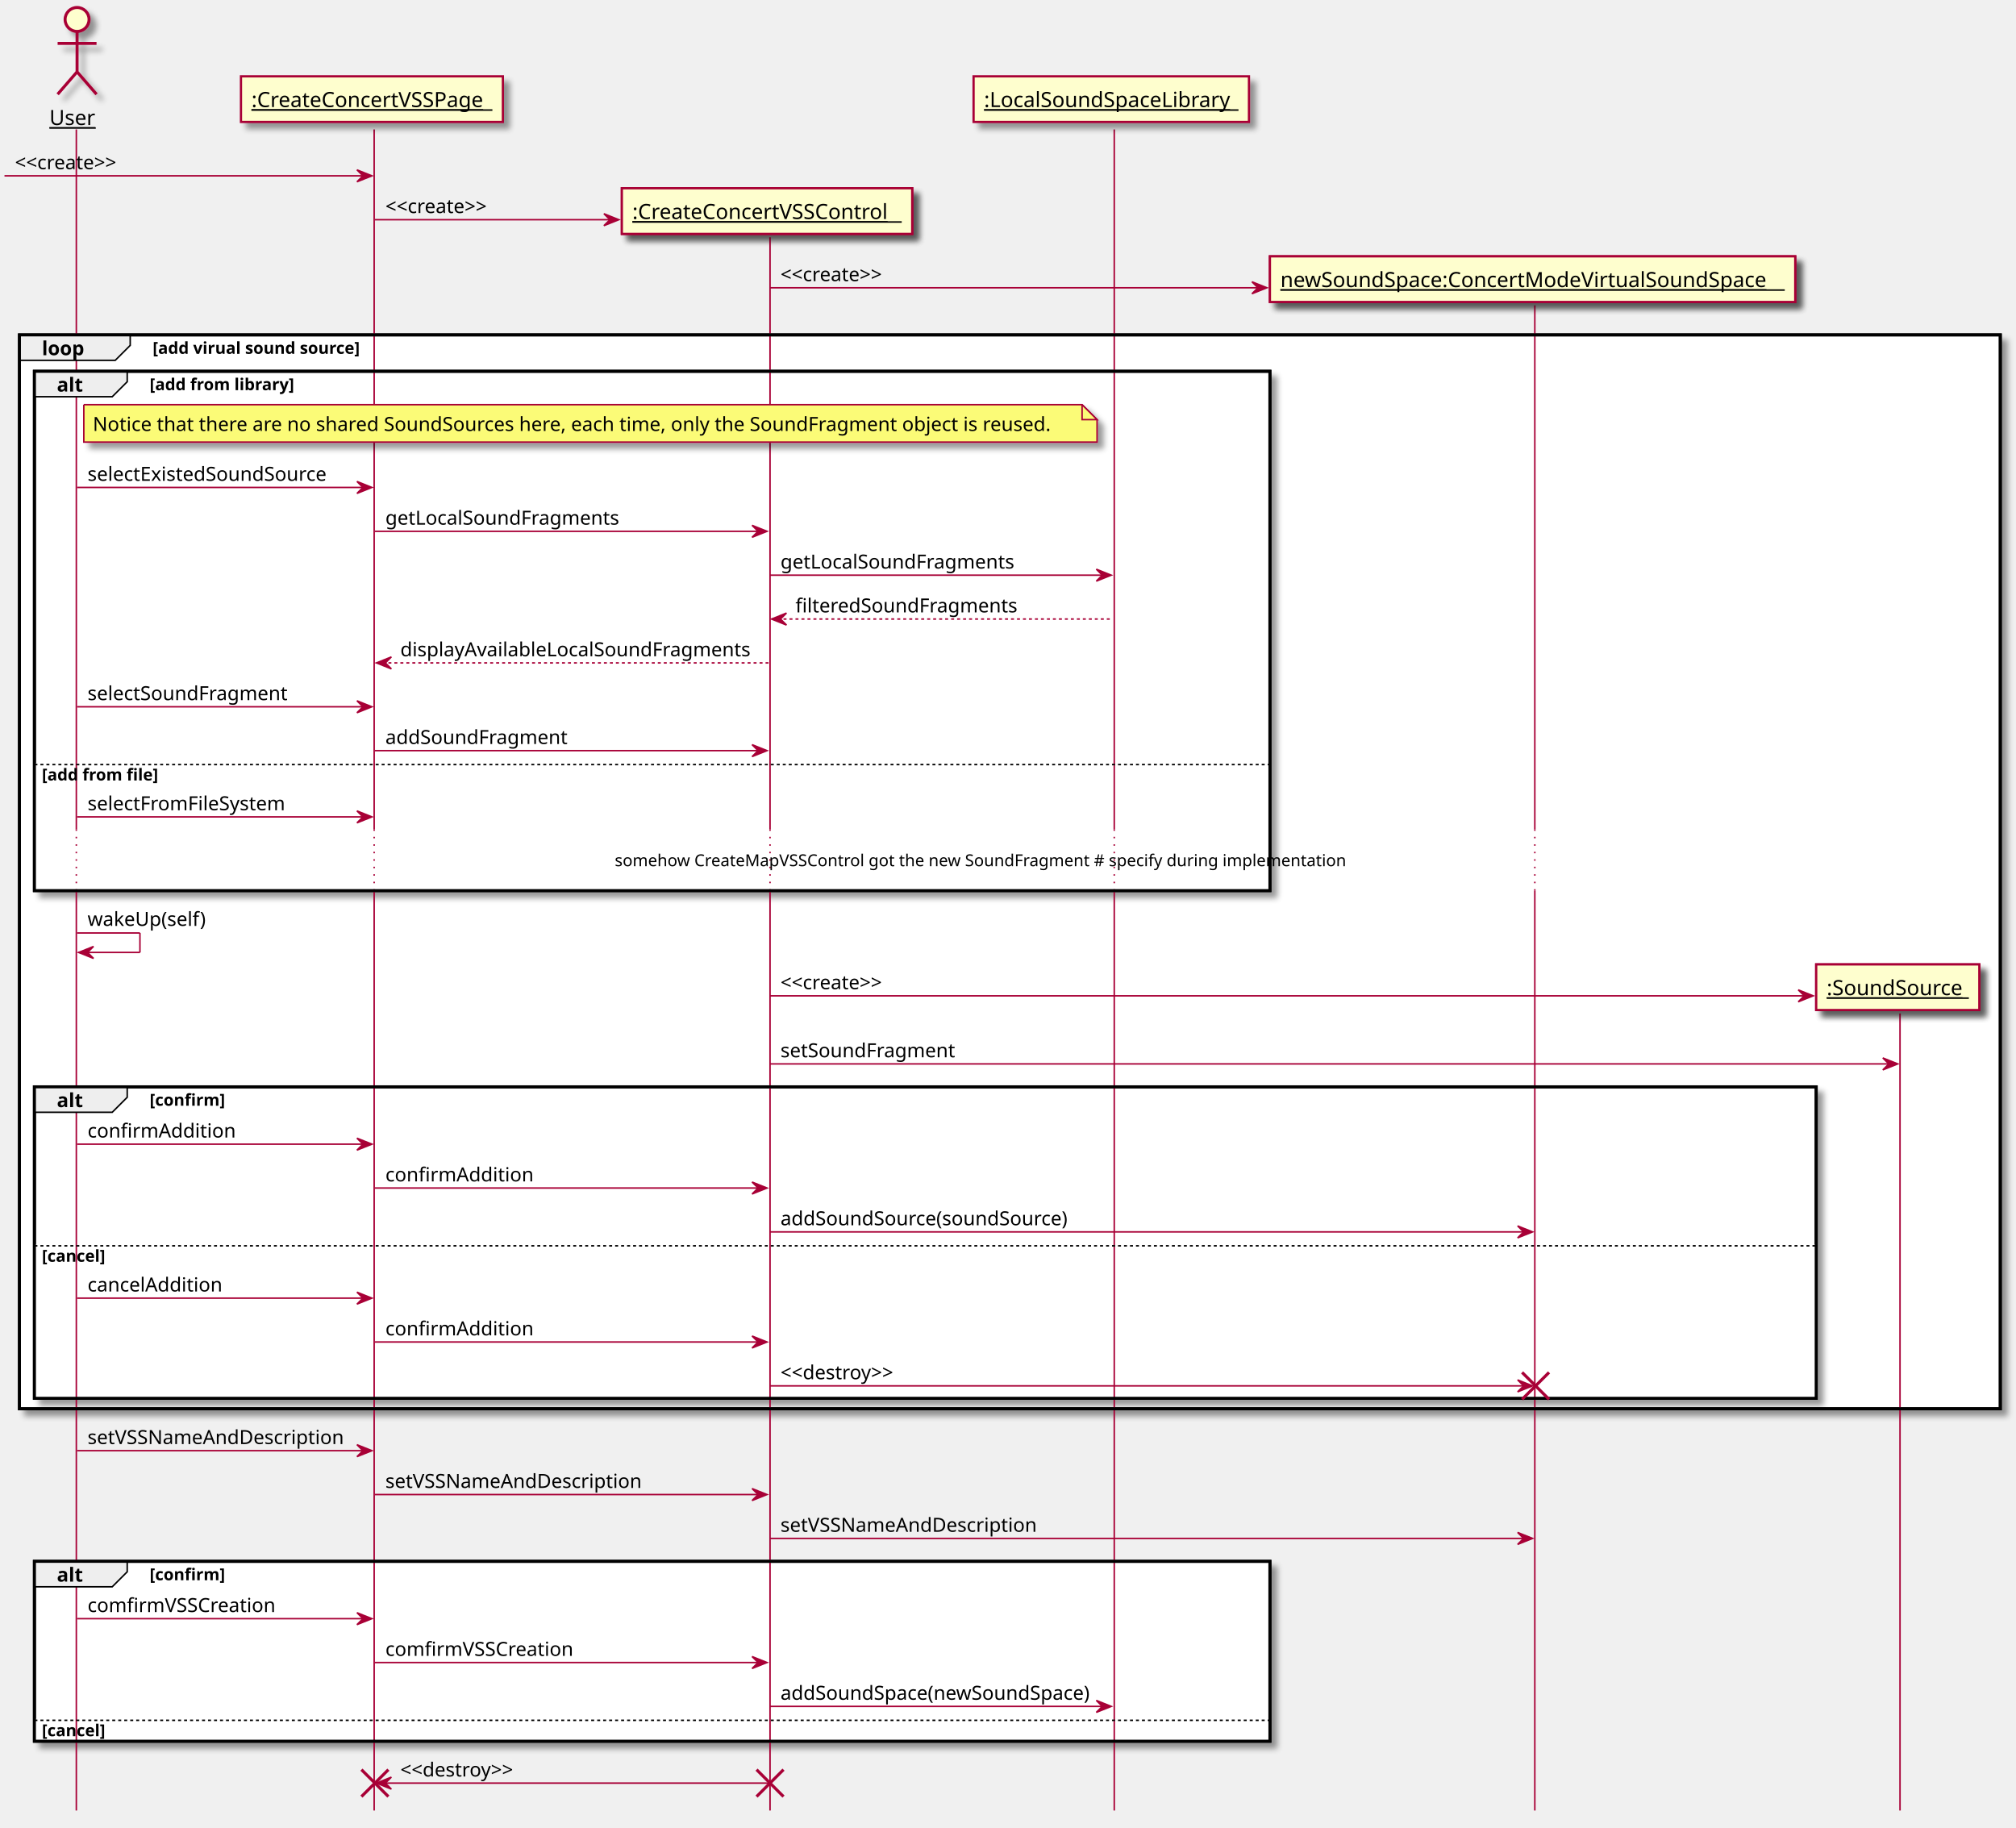
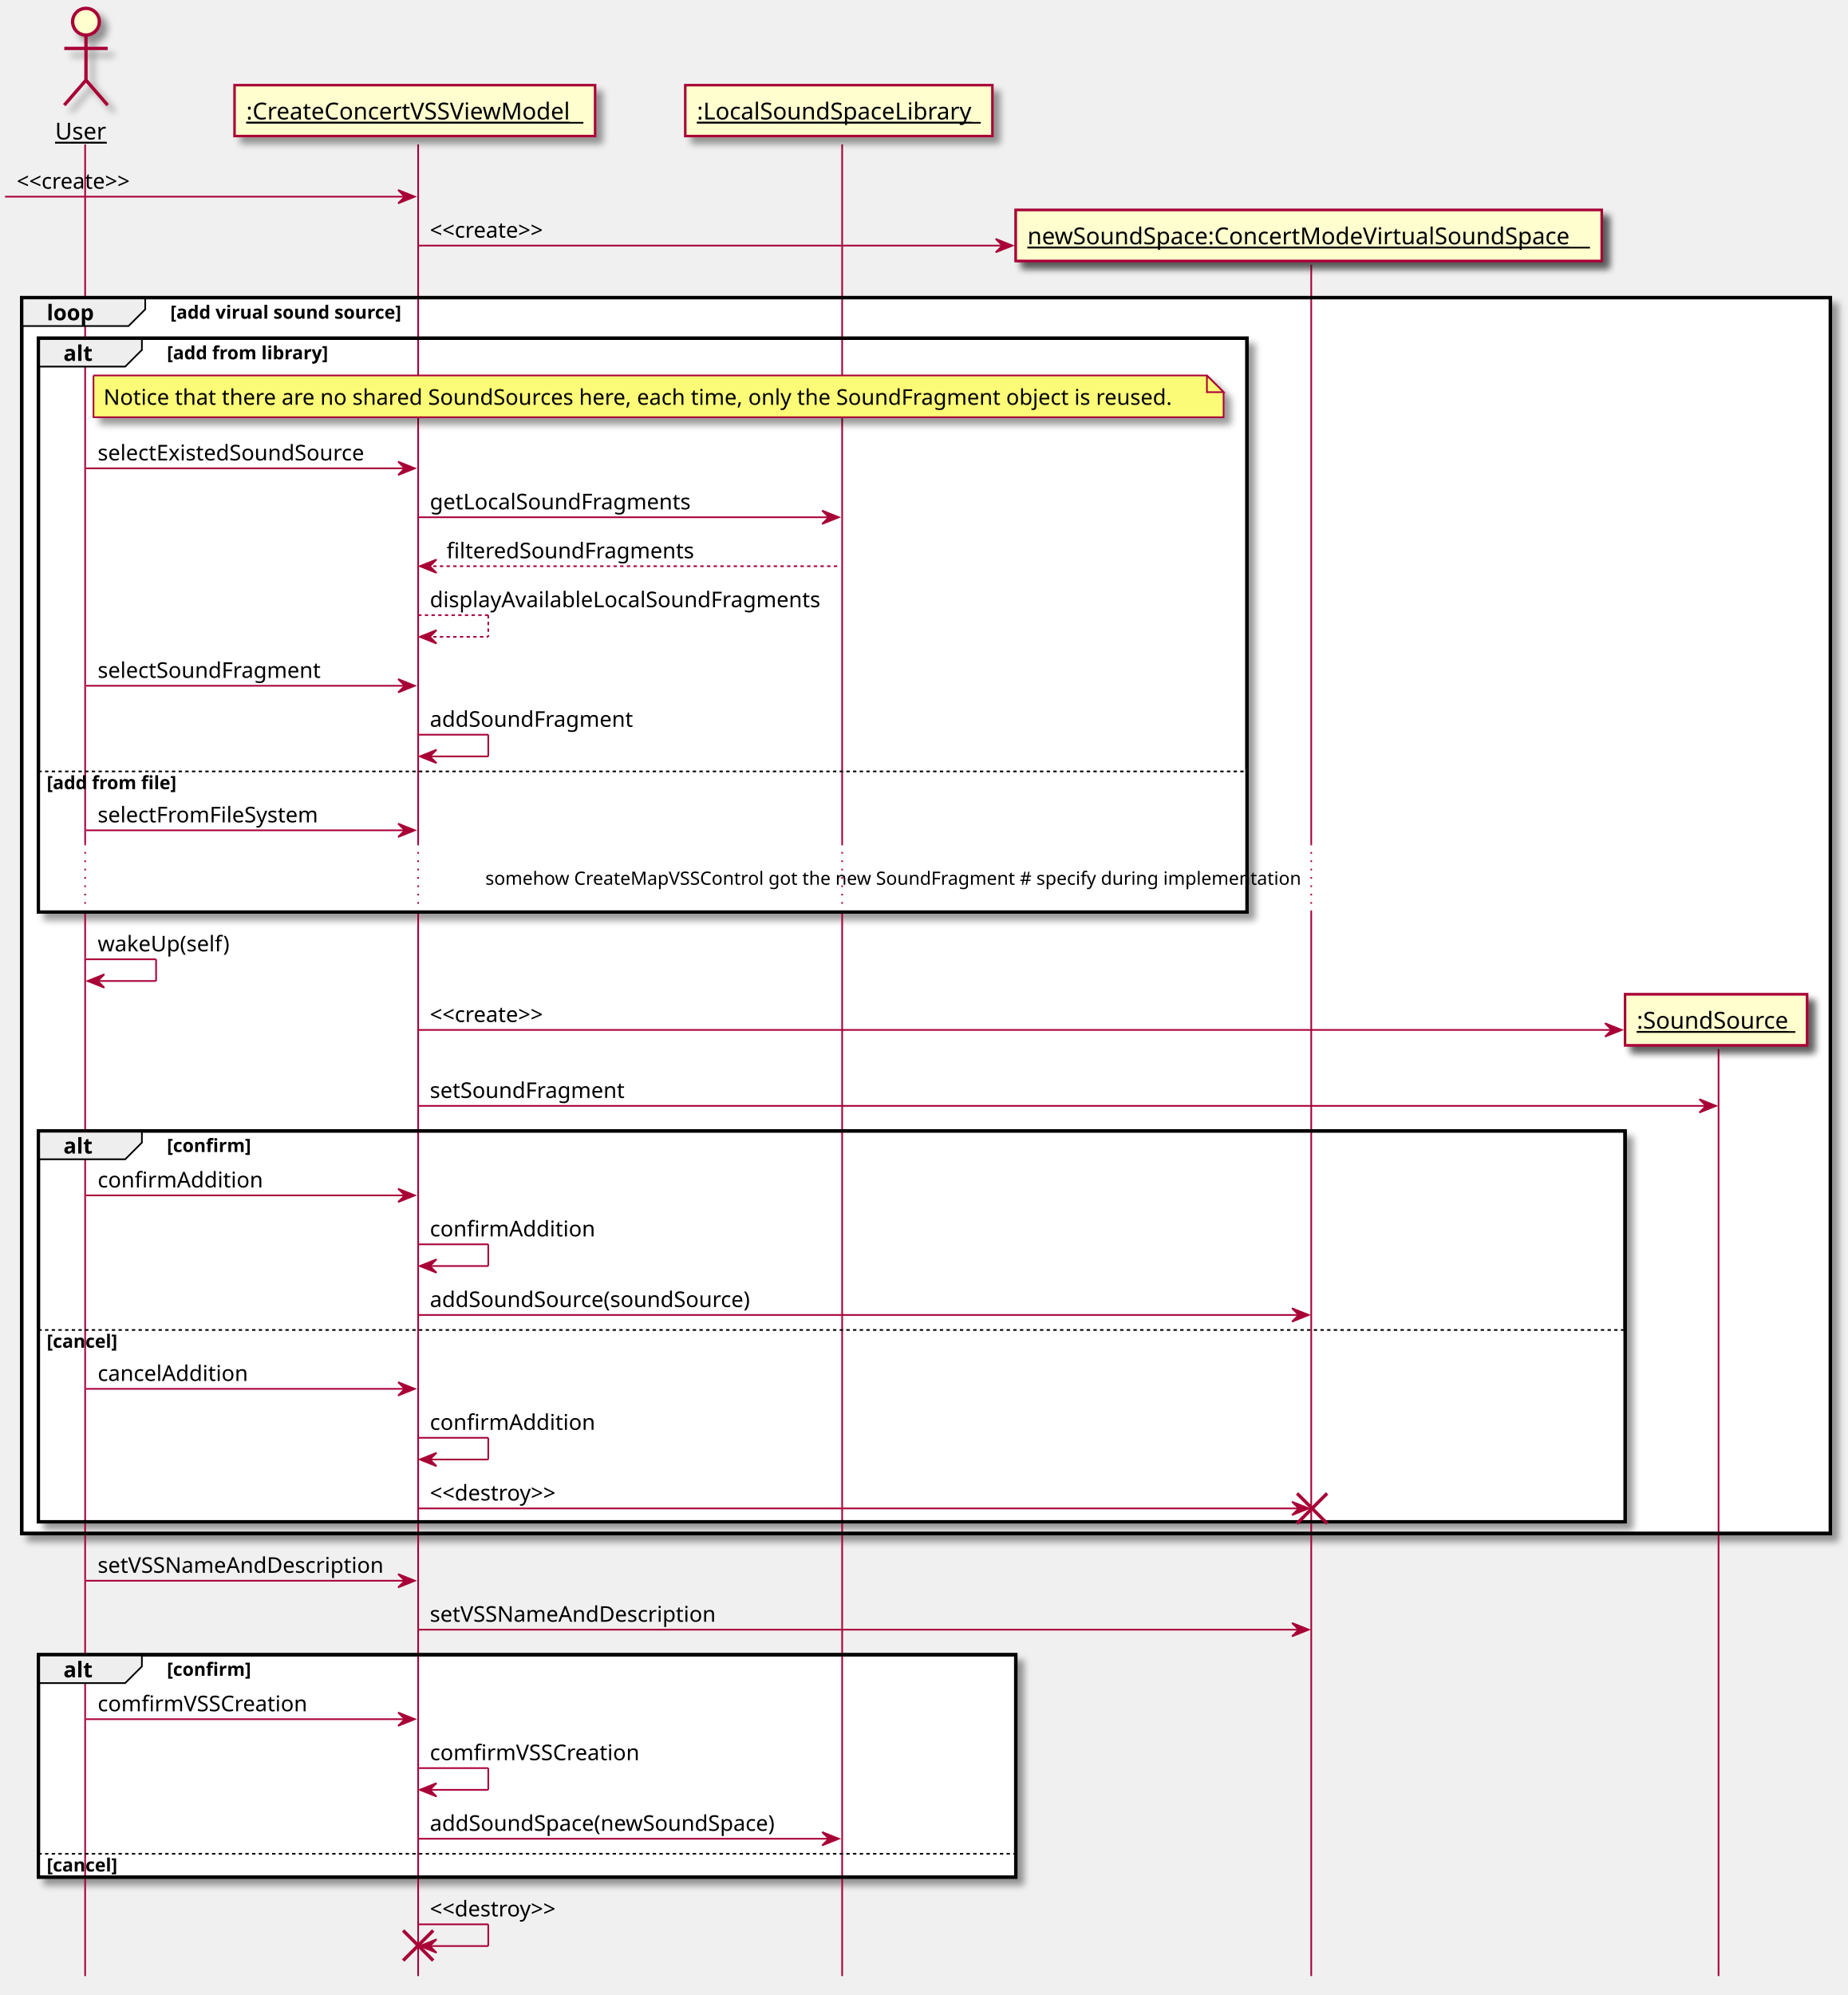
- <svg xmlns="http://www.w3.org/2000/svg" contentScriptType="application/ecmascript" contentStyleType="text/css" height="1221px" preserveAspectRatio="none" style="width:1347px;height:1221px;" version="1.1" viewBox="0 0 1347 1221" width="1347px" zoomAndPan="magnify">
+ <svg xmlns="http://www.w3.org/2000/svg" contentScriptType="application/ecmascript" contentStyleType="text/css" height="1195px" preserveAspectRatio="none" style="width:1107px;height:1195px;" version="1.1" viewBox="0 0 1107 1195" width="1107px" zoomAndPan="magnify">
  <defs>
-     <filter height="300%" id="f1lsa1au7rcto7" width="300%" x="-1" y="-1">
+     <filter height="300%" id="f1qf281tcgad19" width="300%" x="-1" y="-1">
      <feGaussianBlur result="blurOut" stdDeviation="2.0" />
      <feColorMatrix in="blurOut" result="blurOut2" type="matrix" values="0 0 0 0 0 0 0 0 0 0 0 0 0 0 0 0 0 0 .4 0" />
      <feOffset dx="4.0" dy="4.0" in="blurOut2" result="blurOut3" />
      <feBlend in="SourceGraphic" in2="blurOut3" mode="normal" />
    </filter>
  </defs>
  <g>
-     <rect fill="#FEFECE" filter="url(#f1lsa1au7rcto7)" height="30.488" style="stroke: #A80036; stroke-width: 1.5;" width="194" x="415.5" y="125.799" />
-     <text fill="#000000" font-family="sans-serif" font-size="14" lengthAdjust="spacingAndGlyphs" text-decoration="underline" textLength="180" x="422.5" y="146.334">:CreateConcertVSSControl</text>
-     <line style="stroke: #000000; stroke-width: 1.0;" x1="422.5" x2="602.5" y1="148.334" y2="148.334" />
-     <rect fill="#FEFECE" filter="url(#f1lsa1au7rcto7)" height="30.488" style="stroke: #A80036; stroke-width: 1.5;" width="351" x="848.5" y="171.287" />
-     <text fill="#000000" font-family="sans-serif" font-size="14" lengthAdjust="spacingAndGlyphs" text-decoration="underline" textLength="337" x="855.5" y="191.822">newSoundSpace:ConcertModeVirtualSoundSpace</text>
-     <line style="stroke: #000000; stroke-width: 1.0;" x1="855.5" x2="1192.5" y1="193.822" y2="193.822" />
-     <rect fill="#FFFFFF" filter="url(#f1lsa1au7rcto7)" height="717.564" style="stroke: #000000; stroke-width: 2.0;" width="1323.5" x="13" y="223.775" />
-     <rect fill="#FFFFFF" filter="url(#f1lsa1au7rcto7)" height="347.016" style="stroke: #000000; stroke-width: 2.0;" width="825.5" x="23" y="248.086" />
-     <rect fill="#FFFFFF" height="85.221" style="stroke: none; stroke-width: 1.0;" width="825.5" x="23" y="509.881" />
-     <rect fill="#FEFECE" filter="url(#f1lsa1au7rcto7)" height="30.488" style="stroke: #A80036; stroke-width: 1.5;" width="109" x="1213.5" y="644.412" />
-     <text fill="#000000" font-family="sans-serif" font-size="14" lengthAdjust="spacingAndGlyphs" text-decoration="underline" textLength="95" x="1220.5" y="664.947">:SoundSource</text>
-     <line style="stroke: #000000; stroke-width: 1.0;" x1="1220.5" x2="1315.5" y1="666.947" y2="666.947" />
-     <rect fill="#FFFFFF" filter="url(#f1lsa1au7rcto7)" height="208.129" style="stroke: #000000; stroke-width: 2.0;" width="1190.5" x="23" y="726.211" />
-     <rect fill="#FFFFFF" height="102.887" style="stroke: none; stroke-width: 1.0;" width="1190.5" x="23" y="831.453" />
-     <rect fill="#FFFFFF" filter="url(#f1lsa1au7rcto7)" height="120.197" style="stroke: #000000; stroke-width: 2.0;" width="825.5" x="23" y="1043.272" />
-     <rect fill="#FFFFFF" height="14.955" style="stroke: none; stroke-width: 1.0;" width="825.5" x="23" y="1148.514" />
-     <line style="stroke: #A80036; stroke-width: 1.0;" x1="51" x2="51" y1="86.488" y2="554.146" />
-     <line style="stroke: #A80036; stroke-width: 1.0; stroke-dasharray: 1.0,4.0;" x1="51" x2="51" y1="554.146" y2="595.102" />
-     <line style="stroke: #A80036; stroke-width: 1.0;" x1="51" x2="51" y1="595.102" y2="1209.779" />
-     <line style="stroke: #A80036; stroke-width: 1.0;" x1="250" x2="250" y1="86.488" y2="554.146" />
-     <line style="stroke: #A80036; stroke-width: 1.0; stroke-dasharray: 1.0,4.0;" x1="250" x2="250" y1="554.146" y2="595.102" />
-     <line style="stroke: #A80036; stroke-width: 1.0;" x1="250" x2="250" y1="595.102" y2="1209.779" />
-     <line style="stroke: #A80036; stroke-width: 1.0;" x1="514.5" x2="514.5" y1="158.543" y2="554.146" />
-     <line style="stroke: #A80036; stroke-width: 1.0; stroke-dasharray: 1.0,4.0;" x1="514.5" x2="514.5" y1="554.146" y2="595.102" />
-     <line style="stroke: #A80036; stroke-width: 1.0;" x1="514.5" x2="514.5" y1="595.102" y2="1209.779" />
-     <line style="stroke: #A80036; stroke-width: 1.0;" x1="744.5" x2="744.5" y1="86.488" y2="554.146" />
-     <line style="stroke: #A80036; stroke-width: 1.0; stroke-dasharray: 1.0,4.0;" x1="744.5" x2="744.5" y1="554.146" y2="595.102" />
-     <line style="stroke: #A80036; stroke-width: 1.0;" x1="744.5" x2="744.5" y1="595.102" y2="1209.779" />
-     <line style="stroke: #A80036; stroke-width: 1.0;" x1="1025.5" x2="1025.5" y1="204.031" y2="554.146" />
-     <line style="stroke: #A80036; stroke-width: 1.0; stroke-dasharray: 1.0,4.0;" x1="1025.5" x2="1025.5" y1="554.146" y2="595.102" />
-     <line style="stroke: #A80036; stroke-width: 1.0;" x1="1025.5" x2="1025.5" y1="595.102" y2="1209.779" />
-     <line style="stroke: #A80036; stroke-width: 1.0;" x1="1269.5" x2="1269.5" y1="677.156" y2="1209.779" />
+     <rect fill="#FEFECE" filter="url(#f1qf281tcgad19)" height="30.488" style="stroke: #A80036; stroke-width: 1.5;" width="351" x="608.5" y="125.799" />
+     <text fill="#000000" font-family="sans-serif" font-size="14" lengthAdjust="spacingAndGlyphs" text-decoration="underline" textLength="337" x="615.5" y="146.334">newSoundSpace:ConcertModeVirtualSoundSpace</text>
+     <line style="stroke: #000000; stroke-width: 1.0;" x1="615.5" x2="952.5" y1="148.334" y2="148.334" />
+     <rect fill="#FFFFFF" filter="url(#f1qf281tcgad19)" height="740.254" style="stroke: #000000; stroke-width: 2.0;" width="1083.5" x="13" y="178.287" />
+     <rect fill="#FFFFFF" filter="url(#f1qf281tcgad19)" height="343.705" style="stroke: #000000; stroke-width: 2.0;" width="724" x="23" y="202.598" />
+     <rect fill="#FFFFFF" height="85.221" style="stroke: none; stroke-width: 1.0;" width="724" x="23" y="461.082" />
+     <rect fill="#FEFECE" filter="url(#f1qf281tcgad19)" height="30.488" style="stroke: #A80036; stroke-width: 1.5;" width="109" x="973.5" y="595.613" />
+     <text fill="#000000" font-family="sans-serif" font-size="14" lengthAdjust="spacingAndGlyphs" text-decoration="underline" textLength="95" x="980.5" y="616.148">:SoundSource</text>
+     <line style="stroke: #000000; stroke-width: 1.0;" x1="980.5" x2="1075.5" y1="618.148" y2="618.148" />
+     <rect fill="#FFFFFF" filter="url(#f1qf281tcgad19)" height="234.129" style="stroke: #000000; stroke-width: 2.0;" width="950.5" x="23" y="677.412" />
+     <rect fill="#FFFFFF" height="115.887" style="stroke: none; stroke-width: 1.0;" width="950.5" x="23" y="795.654" />
+     <rect fill="#FFFFFF" filter="url(#f1qf281tcgad19)" height="133.197" style="stroke: #000000; stroke-width: 2.0;" width="585.5" x="23" y="991.162" />
+     <rect fill="#FFFFFF" height="14.955" style="stroke: none; stroke-width: 1.0;" width="585.5" x="23" y="1109.404" />
+     <line style="stroke: #A80036; stroke-width: 1.0;" x1="51" x2="51" y1="86.488" y2="505.348" />
+     <line style="stroke: #A80036; stroke-width: 1.0; stroke-dasharray: 1.0,4.0;" x1="51" x2="51" y1="505.348" y2="546.303" />
+     <line style="stroke: #A80036; stroke-width: 1.0;" x1="51" x2="51" y1="546.303" y2="1183.67" />
+     <line style="stroke: #A80036; stroke-width: 1.0;" x1="250.5" x2="250.5" y1="86.488" y2="505.348" />
+     <line style="stroke: #A80036; stroke-width: 1.0; stroke-dasharray: 1.0,4.0;" x1="250.5" x2="250.5" y1="505.348" y2="546.303" />
+     <line style="stroke: #A80036; stroke-width: 1.0;" x1="250.5" x2="250.5" y1="546.303" y2="1183.67" />
+     <line style="stroke: #A80036; stroke-width: 1.0;" x1="504.5" x2="504.5" y1="86.488" y2="505.348" />
+     <line style="stroke: #A80036; stroke-width: 1.0; stroke-dasharray: 1.0,4.0;" x1="504.5" x2="504.5" y1="505.348" y2="546.303" />
+     <line style="stroke: #A80036; stroke-width: 1.0;" x1="504.5" x2="504.5" y1="546.303" y2="1183.67" />
+     <line style="stroke: #A80036; stroke-width: 1.0;" x1="785.5" x2="785.5" y1="158.543" y2="505.348" />
+     <line style="stroke: #A80036; stroke-width: 1.0; stroke-dasharray: 1.0,4.0;" x1="785.5" x2="785.5" y1="505.348" y2="546.303" />
+     <line style="stroke: #A80036; stroke-width: 1.0;" x1="785.5" x2="785.5" y1="546.303" y2="1183.67" />
+     <line style="stroke: #A80036; stroke-width: 1.0;" x1="1029.5" x2="1029.5" y1="628.357" y2="1183.67" />
    <text fill="#000000" font-family="sans-serif" font-size="14" lengthAdjust="spacingAndGlyphs" text-decoration="underline" textLength="31" x="33" y="83.535">User</text>
    <line style="stroke: #000000; stroke-width: 1.0;" x1="33" x2="64" y1="85.535" y2="85.535" />
-     <ellipse cx="51.5" cy="13" fill="#FEFECE" filter="url(#f1lsa1au7rcto7)" rx="8" ry="8" style="stroke: #A80036; stroke-width: 2.0;" />
-     <path d="M51.5,21 L51.5,48 M38.5,29 L64.5,29 M51.5,48 L38.5,63 M51.5,48 L64.5,63 " fill="none" filter="url(#f1lsa1au7rcto7)" style="stroke: #A80036; stroke-width: 2.0;" />
-     <rect fill="#FEFECE" filter="url(#f1lsa1au7rcto7)" height="30.488" style="stroke: #A80036; stroke-width: 1.5;" width="175" x="161" y="51" />
-     <text fill="#000000" font-family="sans-serif" font-size="14" lengthAdjust="spacingAndGlyphs" text-decoration="underline" textLength="161" x="168" y="71.535">:CreateConcertVSSPage</text>
-     <line style="stroke: #000000; stroke-width: 1.0;" x1="168" x2="329" y1="73.535" y2="73.535" />
-     <rect fill="#FEFECE" filter="url(#f1lsa1au7rcto7)" height="30.488" style="stroke: #A80036; stroke-width: 1.5;" width="184" x="650.5" y="51" />
-     <text fill="#000000" font-family="sans-serif" font-size="14" lengthAdjust="spacingAndGlyphs" text-decoration="underline" textLength="170" x="657.5" y="71.535">:LocalSoundSpaceLibrary</text>
-     <line style="stroke: #000000; stroke-width: 1.0;" x1="657.5" x2="827.5" y1="73.535" y2="73.535" />
-     <polygon fill="#A80036" points="238.5,113.488,248.5,117.488,238.5,121.488,242.5,117.488" style="stroke: #A80036; stroke-width: 1.0;" />
-     <line style="stroke: #A80036; stroke-width: 1.0;" x1="3" x2="244.5" y1="117.488" y2="117.488" />
+     <ellipse cx="51.5" cy="13" fill="#FEFECE" filter="url(#f1qf281tcgad19)" rx="8" ry="8" style="stroke: #A80036; stroke-width: 2.0;" />
+     <path d="M51.5,21 L51.5,48 M38.5,29 L64.5,29 M51.5,48 L38.5,63 M51.5,48 L64.5,63 " fill="none" filter="url(#f1qf281tcgad19)" style="stroke: #A80036; stroke-width: 2.0;" />
+     <rect fill="#FEFECE" filter="url(#f1qf281tcgad19)" height="30.488" style="stroke: #A80036; stroke-width: 1.5;" width="216" x="140.5" y="51" />
+     <text fill="#000000" font-family="sans-serif" font-size="14" lengthAdjust="spacingAndGlyphs" text-decoration="underline" textLength="202" x="147.5" y="71.535">:CreateConcertVSSViewModel</text>
+     <line style="stroke: #000000; stroke-width: 1.0;" x1="147.5" x2="349.5" y1="73.535" y2="73.535" />
+     <rect fill="#FEFECE" filter="url(#f1qf281tcgad19)" height="30.488" style="stroke: #A80036; stroke-width: 1.5;" width="184" x="410.5" y="51" />
+     <text fill="#000000" font-family="sans-serif" font-size="14" lengthAdjust="spacingAndGlyphs" text-decoration="underline" textLength="170" x="417.5" y="71.535">:LocalSoundSpaceLibrary</text>
+     <line style="stroke: #000000; stroke-width: 1.0;" x1="417.5" x2="587.5" y1="73.535" y2="73.535" />
+     <polygon fill="#A80036" points="238.5,113.799,248.5,117.799,238.5,121.799,242.5,117.799" style="stroke: #A80036; stroke-width: 1.0;" />
+     <line style="stroke: #A80036; stroke-width: 1.0;" x1="3" x2="244.5" y1="117.799" y2="117.799" />
    <text fill="#000000" font-family="sans-serif" font-size="13" lengthAdjust="spacingAndGlyphs" textLength="78" x="10" y="113.057">&lt;&lt;create&gt;&gt;</text>
-     <polygon fill="#A80036" points="403.5,142.799,413.5,146.799,403.5,150.799,407.5,146.799" style="stroke: #A80036; stroke-width: 1.0;" />
-     <line style="stroke: #A80036; stroke-width: 1.0;" x1="250.5" x2="409.5" y1="146.799" y2="146.799" />
+     <polygon fill="#A80036" points="596.5,143.109,606.5,147.109,596.5,151.109,600.5,147.109" style="stroke: #A80036; stroke-width: 1.0;" />
+     <line style="stroke: #A80036; stroke-width: 1.0;" x1="250.5" x2="602.5" y1="147.109" y2="147.109" />
    <text fill="#000000" font-family="sans-serif" font-size="13" lengthAdjust="spacingAndGlyphs" textLength="78" x="257.5" y="142.367">&lt;&lt;create&gt;&gt;</text>
-     <rect fill="#FEFECE" filter="url(#f1lsa1au7rcto7)" height="30.488" style="stroke: #A80036; stroke-width: 1.5;" width="194" x="415.5" y="125.799" />
-     <text fill="#000000" font-family="sans-serif" font-size="14" lengthAdjust="spacingAndGlyphs" text-decoration="underline" textLength="180" x="422.5" y="146.334">:CreateConcertVSSControl</text>
-     <line style="stroke: #000000; stroke-width: 1.0;" x1="422.5" x2="602.5" y1="148.334" y2="148.334" />
-     <polygon fill="#A80036" points="836.5,188.287,846.5,192.287,836.5,196.287,840.5,192.287" style="stroke: #A80036; stroke-width: 1.0;" />
-     <line style="stroke: #A80036; stroke-width: 1.0;" x1="514.5" x2="842.5" y1="192.287" y2="192.287" />
-     <text fill="#000000" font-family="sans-serif" font-size="13" lengthAdjust="spacingAndGlyphs" textLength="78" x="521.5" y="187.856">&lt;&lt;create&gt;&gt;</text>
-     <rect fill="#FEFECE" filter="url(#f1lsa1au7rcto7)" height="30.488" style="stroke: #A80036; stroke-width: 1.5;" width="351" x="848.5" y="171.287" />
-     <text fill="#000000" font-family="sans-serif" font-size="14" lengthAdjust="spacingAndGlyphs" text-decoration="underline" textLength="337" x="855.5" y="191.822">newSoundSpace:ConcertModeVirtualSoundSpace</text>
-     <line style="stroke: #000000; stroke-width: 1.0;" x1="855.5" x2="1192.5" y1="193.822" y2="193.822" />
-     <path d="M13,223.775 L87,223.775 L87,230.775 L77,240.775 L13,240.775 L13,223.775 " fill="#EEEEEE" style="stroke: #000000; stroke-width: 1.0;" />
-     <rect fill="none" height="717.564" style="stroke: #000000; stroke-width: 2.0;" width="1323.5" x="13" y="223.775" />
-     <text fill="#000000" font-family="sans-serif" font-size="13" font-weight="bold" lengthAdjust="spacingAndGlyphs" textLength="29" x="28" y="237.344">loop</text>
-     <text fill="#000000" font-family="sans-serif" font-size="11" font-weight="bold" lengthAdjust="spacingAndGlyphs" textLength="144" x="102" y="236.41">[add virual sound source]</text>
-     <path d="M23,248.086 L85,248.086 L85,255.086 L75,265.086 L23,265.086 L23,248.086 " fill="#EEEEEE" style="stroke: #000000; stroke-width: 1.0;" />
-     <rect fill="none" height="347.016" style="stroke: #000000; stroke-width: 2.0;" width="825.5" x="23" y="248.086" />
-     <text fill="#000000" font-family="sans-serif" font-size="13" font-weight="bold" lengthAdjust="spacingAndGlyphs" textLength="17" x="38" y="261.654">alt</text>
-     <text fill="#000000" font-family="sans-serif" font-size="11" font-weight="bold" lengthAdjust="spacingAndGlyphs" textLength="101" x="100" y="260.721">[add from library]</text>
-     <path d="M56,270.397 L56,295.397 L733,295.397 L733,280.397 L723,270.397 L56,270.397 " fill="#FBFB77" filter="url(#f1lsa1au7rcto7)" style="stroke: #A80036; stroke-width: 1.0;" />
-     <path d="M723,270.397 L723,280.397 L733,280.397 L723,270.397 " fill="#FBFB77" style="stroke: #A80036; stroke-width: 1.0;" />
-     <text fill="#000000" font-family="sans-serif" font-size="13" lengthAdjust="spacingAndGlyphs" textLength="656" x="62" y="287.965">Notice that there are no shared SoundSources here, each time, only the SoundFragment object is reused.</text>
-     <polygon fill="#A80036" points="238.5,321.707,248.5,325.707,238.5,329.707,242.5,325.707" style="stroke: #A80036; stroke-width: 1.0;" />
-     <line style="stroke: #A80036; stroke-width: 1.0;" x1="51.5" x2="244.5" y1="325.707" y2="325.707" />
-     <text fill="#000000" font-family="sans-serif" font-size="13" lengthAdjust="spacingAndGlyphs" textLength="164" x="58.5" y="321.275">selectExistedSoundSource</text>
-     <polygon fill="#A80036" points="502.5,351.018,512.5,355.018,502.5,359.018,506.5,355.018" style="stroke: #A80036; stroke-width: 1.0;" />
-     <line style="stroke: #A80036; stroke-width: 1.0;" x1="250.5" x2="508.5" y1="355.018" y2="355.018" />
-     <text fill="#000000" font-family="sans-serif" font-size="13" lengthAdjust="spacingAndGlyphs" textLength="158" x="257.5" y="350.586">getLocalSoundFragments</text>
-     <polygon fill="#A80036" points="732.5,380.328,742.5,384.328,732.5,388.328,736.5,384.328" style="stroke: #A80036; stroke-width: 1.0;" />
-     <line style="stroke: #A80036; stroke-width: 1.0;" x1="514.5" x2="738.5" y1="384.328" y2="384.328" />
-     <text fill="#000000" font-family="sans-serif" font-size="13" lengthAdjust="spacingAndGlyphs" textLength="158" x="521.5" y="379.897">getLocalSoundFragments</text>
-     <polygon fill="#A80036" points="525.5,409.639,515.5,413.639,525.5,417.639,521.5,413.639" style="stroke: #A80036; stroke-width: 1.0;" />
-     <line style="stroke: #A80036; stroke-width: 1.0; stroke-dasharray: 2.0,2.0;" x1="519.5" x2="743.5" y1="413.639" y2="413.639" />
-     <text fill="#000000" font-family="sans-serif" font-size="13" lengthAdjust="spacingAndGlyphs" textLength="150" x="531.5" y="409.207">filteredSoundFragments</text>
-     <polygon fill="#A80036" points="261.5,438.949,251.5,442.949,261.5,446.949,257.5,442.949" style="stroke: #A80036; stroke-width: 1.0;" />
-     <line style="stroke: #A80036; stroke-width: 1.0; stroke-dasharray: 2.0,2.0;" x1="255.5" x2="513.5" y1="442.949" y2="442.949" />
-     <text fill="#000000" font-family="sans-serif" font-size="13" lengthAdjust="spacingAndGlyphs" textLength="240" x="267.5" y="438.518">displayAvailableLocalSoundFragments</text>
-     <polygon fill="#A80036" points="238.5,468.26,248.5,472.26,238.5,476.26,242.5,472.26" style="stroke: #A80036; stroke-width: 1.0;" />
-     <line style="stroke: #A80036; stroke-width: 1.0;" x1="51.5" x2="244.5" y1="472.26" y2="472.26" />
-     <text fill="#000000" font-family="sans-serif" font-size="13" lengthAdjust="spacingAndGlyphs" textLength="135" x="58.5" y="467.828">selectSoundFragment</text>
-     <polygon fill="#A80036" points="502.5,497.57,512.5,501.57,502.5,505.57,506.5,501.57" style="stroke: #A80036; stroke-width: 1.0;" />
-     <line style="stroke: #A80036; stroke-width: 1.0;" x1="250.5" x2="508.5" y1="501.57" y2="501.57" />
-     <text fill="#000000" font-family="sans-serif" font-size="13" lengthAdjust="spacingAndGlyphs" textLength="121" x="257.5" y="497.139">addSoundFragment</text>
-     <line style="stroke: #000000; stroke-width: 1.0; stroke-dasharray: 2.0,2.0;" x1="23" x2="848.5" y1="510.881" y2="510.881" />
-     <text fill="#000000" font-family="sans-serif" font-size="11" font-weight="bold" lengthAdjust="spacingAndGlyphs" textLength="83" x="28" y="521.516">[add from file]</text>
-     <polygon fill="#A80036" points="238.5,541.836,248.5,545.836,238.5,549.836,242.5,545.836" style="stroke: #A80036; stroke-width: 1.0;" />
-     <line style="stroke: #A80036; stroke-width: 1.0;" x1="51.5" x2="244.5" y1="545.836" y2="545.836" />
-     <text fill="#000000" font-family="sans-serif" font-size="13" lengthAdjust="spacingAndGlyphs" textLength="136" x="58.5" y="541.404">selectFromFileSystem</text>
-     <text fill="#000000" font-family="sans-serif" font-size="11" lengthAdjust="spacingAndGlyphs" textLength="500" x="410.75" y="578.781">somehow CreateMapVSSControl got the new SoundFragment # specify during implementation</text>
-     <line style="stroke: #A80036; stroke-width: 1.0;" x1="51.5" x2="93.5" y1="623.412" y2="623.412" />
-     <line style="stroke: #A80036; stroke-width: 1.0;" x1="93.5" x2="93.5" y1="623.412" y2="636.412" />
-     <line style="stroke: #A80036; stroke-width: 1.0;" x1="52.5" x2="93.5" y1="636.412" y2="636.412" />
-     <polygon fill="#A80036" points="62.5,632.412,52.5,636.412,62.5,640.412,58.5,636.412" style="stroke: #A80036; stroke-width: 1.0;" />
-     <text fill="#000000" font-family="sans-serif" font-size="13" lengthAdjust="spacingAndGlyphs" textLength="80" x="58.5" y="618.67">wakeUp(self)</text>
-     <polygon fill="#A80036" points="1201.5,661.412,1211.5,665.412,1201.5,669.412,1205.5,665.412" style="stroke: #A80036; stroke-width: 1.0;" />
-     <line style="stroke: #A80036; stroke-width: 1.0;" x1="514.5" x2="1207.5" y1="665.412" y2="665.412" />
-     <text fill="#000000" font-family="sans-serif" font-size="13" lengthAdjust="spacingAndGlyphs" textLength="78" x="521.5" y="660.981">&lt;&lt;create&gt;&gt;</text>
-     <rect fill="#FEFECE" filter="url(#f1lsa1au7rcto7)" height="30.488" style="stroke: #A80036; stroke-width: 1.5;" width="109" x="1213.5" y="644.412" />
-     <text fill="#000000" font-family="sans-serif" font-size="14" lengthAdjust="spacingAndGlyphs" text-decoration="underline" textLength="95" x="1220.5" y="664.947">:SoundSource</text>
-     <line style="stroke: #000000; stroke-width: 1.0;" x1="1220.5" x2="1315.5" y1="666.947" y2="666.947" />
-     <polygon fill="#A80036" points="1258,706.9,1268,710.9,1258,714.9,1262,710.9" style="stroke: #A80036; stroke-width: 1.0;" />
-     <line style="stroke: #A80036; stroke-width: 1.0;" x1="514.5" x2="1264" y1="710.9" y2="710.9" />
-     <text fill="#000000" font-family="sans-serif" font-size="13" lengthAdjust="spacingAndGlyphs" textLength="117" x="521.5" y="706.469">setSoundFragment</text>
-     <path d="M23,726.211 L85,726.211 L85,733.211 L75,743.211 L23,743.211 L23,726.211 " fill="#EEEEEE" style="stroke: #000000; stroke-width: 1.0;" />
-     <rect fill="none" height="208.129" style="stroke: #000000; stroke-width: 2.0;" width="1190.5" x="23" y="726.211" />
-     <text fill="#000000" font-family="sans-serif" font-size="13" font-weight="bold" lengthAdjust="spacingAndGlyphs" textLength="17" x="38" y="739.779">alt</text>
-     <text fill="#000000" font-family="sans-serif" font-size="11" font-weight="bold" lengthAdjust="spacingAndGlyphs" textLength="53" x="100" y="738.846">[confirm]</text>
-     <polygon fill="#A80036" points="238.5,760.521,248.5,764.521,238.5,768.521,242.5,764.521" style="stroke: #A80036; stroke-width: 1.0;" />
-     <line style="stroke: #A80036; stroke-width: 1.0;" x1="51.5" x2="244.5" y1="764.521" y2="764.521" />
-     <text fill="#000000" font-family="sans-serif" font-size="13" lengthAdjust="spacingAndGlyphs" textLength="103" x="58.5" y="760.09">confirmAddition</text>
-     <polygon fill="#A80036" points="502.5,789.832,512.5,793.832,502.5,797.832,506.5,793.832" style="stroke: #A80036; stroke-width: 1.0;" />
-     <line style="stroke: #A80036; stroke-width: 1.0;" x1="250.5" x2="508.5" y1="793.832" y2="793.832" />
-     <text fill="#000000" font-family="sans-serif" font-size="13" lengthAdjust="spacingAndGlyphs" textLength="103" x="257.5" y="789.4">confirmAddition</text>
-     <polygon fill="#A80036" points="1014,819.143,1024,823.143,1014,827.143,1018,823.143" style="stroke: #A80036; stroke-width: 1.0;" />
-     <line style="stroke: #A80036; stroke-width: 1.0;" x1="514.5" x2="1020" y1="823.143" y2="823.143" />
-     <text fill="#000000" font-family="sans-serif" font-size="13" lengthAdjust="spacingAndGlyphs" textLength="193" x="521.5" y="818.711">addSoundSource(soundSource)</text>
-     <line style="stroke: #000000; stroke-width: 1.0; stroke-dasharray: 2.0,2.0;" x1="23" x2="1213.5" y1="832.453" y2="832.453" />
-     <text fill="#000000" font-family="sans-serif" font-size="11" font-weight="bold" lengthAdjust="spacingAndGlyphs" textLength="43" x="28" y="843.088">[cancel]</text>
-     <polygon fill="#A80036" points="238.5,863.408,248.5,867.408,238.5,871.408,242.5,867.408" style="stroke: #A80036; stroke-width: 1.0;" />
-     <line style="stroke: #A80036; stroke-width: 1.0;" x1="51.5" x2="244.5" y1="867.408" y2="867.408" />
-     <text fill="#000000" font-family="sans-serif" font-size="13" lengthAdjust="spacingAndGlyphs" textLength="94" x="58.5" y="862.977">cancelAddition</text>
-     <polygon fill="#A80036" points="502.5,892.719,512.5,896.719,502.5,900.719,506.5,896.719" style="stroke: #A80036; stroke-width: 1.0;" />
-     <line style="stroke: #A80036; stroke-width: 1.0;" x1="250.5" x2="508.5" y1="896.719" y2="896.719" />
-     <text fill="#000000" font-family="sans-serif" font-size="13" lengthAdjust="spacingAndGlyphs" textLength="103" x="257.5" y="892.287">confirmAddition</text>
-     <polygon fill="#A80036" points="1014,922.029,1024,926.029,1014,930.029,1018,926.029" style="stroke: #A80036; stroke-width: 1.0;" />
-     <line style="stroke: #A80036; stroke-width: 1.0;" x1="514.5" x2="1020" y1="926.029" y2="926.029" />
-     <text fill="#000000" font-family="sans-serif" font-size="13" lengthAdjust="spacingAndGlyphs" textLength="87" x="521.5" y="921.598">&lt;&lt;destroy&gt;&gt;</text>
-     <line style="stroke: #A80036; stroke-width: 2.0;" x1="1017" x2="1035" y1="917.029" y2="935.029" />
-     <line style="stroke: #A80036; stroke-width: 2.0;" x1="1017" x2="1035" y1="935.029" y2="917.029" />
-     <polygon fill="#A80036" points="238.5,965.34,248.5,969.34,238.5,973.34,242.5,969.34" style="stroke: #A80036; stroke-width: 1.0;" />
-     <line style="stroke: #A80036; stroke-width: 1.0;" x1="51.5" x2="244.5" y1="969.34" y2="969.34" />
-     <text fill="#000000" font-family="sans-serif" font-size="13" lengthAdjust="spacingAndGlyphs" textLength="175" x="58.5" y="964.908">setVSSNameAndDescription</text>
-     <polygon fill="#A80036" points="502.5,994.65,512.5,998.65,502.5,1002.65,506.5,998.65" style="stroke: #A80036; stroke-width: 1.0;" />
-     <line style="stroke: #A80036; stroke-width: 1.0;" x1="250.5" x2="508.5" y1="998.65" y2="998.65" />
-     <text fill="#000000" font-family="sans-serif" font-size="13" lengthAdjust="spacingAndGlyphs" textLength="175" x="257.5" y="994.219">setVSSNameAndDescription</text>
-     <polygon fill="#A80036" points="1014,1023.961,1024,1027.961,1014,1031.961,1018,1027.961" style="stroke: #A80036; stroke-width: 1.0;" />
-     <line style="stroke: #A80036; stroke-width: 1.0;" x1="514.5" x2="1020" y1="1027.961" y2="1027.961" />
-     <text fill="#000000" font-family="sans-serif" font-size="13" lengthAdjust="spacingAndGlyphs" textLength="175" x="521.5" y="1023.529">setVSSNameAndDescription</text>
-     <path d="M23,1043.272 L85,1043.272 L85,1050.272 L75,1060.272 L23,1060.272 L23,1043.272 " fill="#EEEEEE" style="stroke: #000000; stroke-width: 1.0;" />
-     <rect fill="none" height="120.197" style="stroke: #000000; stroke-width: 2.0;" width="825.5" x="23" y="1043.272" />
-     <text fill="#000000" font-family="sans-serif" font-size="13" font-weight="bold" lengthAdjust="spacingAndGlyphs" textLength="17" x="38" y="1056.84">alt</text>
-     <text fill="#000000" font-family="sans-serif" font-size="11" font-weight="bold" lengthAdjust="spacingAndGlyphs" textLength="53" x="100" y="1055.906">[confirm]</text>
-     <polygon fill="#A80036" points="238.5,1077.582,248.5,1081.582,238.5,1085.582,242.5,1081.582" style="stroke: #A80036; stroke-width: 1.0;" />
-     <line style="stroke: #A80036; stroke-width: 1.0;" x1="51.5" x2="244.5" y1="1081.582" y2="1081.582" />
-     <text fill="#000000" font-family="sans-serif" font-size="13" lengthAdjust="spacingAndGlyphs" textLength="128" x="58.5" y="1077.15">comfirmVSSCreation</text>
-     <polygon fill="#A80036" points="502.5,1106.893,512.5,1110.893,502.5,1114.893,506.5,1110.893" style="stroke: #A80036; stroke-width: 1.0;" />
-     <line style="stroke: #A80036; stroke-width: 1.0;" x1="250.5" x2="508.5" y1="1110.893" y2="1110.893" />
-     <text fill="#000000" font-family="sans-serif" font-size="13" lengthAdjust="spacingAndGlyphs" textLength="128" x="257.5" y="1106.461">comfirmVSSCreation</text>
-     <polygon fill="#A80036" points="732.5,1136.203,742.5,1140.203,732.5,1144.203,736.5,1140.203" style="stroke: #A80036; stroke-width: 1.0;" />
-     <line style="stroke: #A80036; stroke-width: 1.0;" x1="514.5" x2="738.5" y1="1140.203" y2="1140.203" />
-     <text fill="#000000" font-family="sans-serif" font-size="13" lengthAdjust="spacingAndGlyphs" textLength="206" x="521.5" y="1135.772">addSoundSpace(newSoundSpace)</text>
-     <line style="stroke: #000000; stroke-width: 1.0; stroke-dasharray: 2.0,2.0;" x1="23" x2="848.5" y1="1149.514" y2="1149.514" />
-     <text fill="#000000" font-family="sans-serif" font-size="11" font-weight="bold" lengthAdjust="spacingAndGlyphs" textLength="43" x="28" y="1160.148">[cancel]</text>
-     <polygon fill="#A80036" points="261.5,1187.469,251.5,1191.469,261.5,1195.469,257.5,1191.469" style="stroke: #A80036; stroke-width: 1.0;" />
-     <line style="stroke: #A80036; stroke-width: 1.0;" x1="255.5" x2="513.5" y1="1191.469" y2="1191.469" />
-     <text fill="#000000" font-family="sans-serif" font-size="13" lengthAdjust="spacingAndGlyphs" textLength="87" x="267.5" y="1187.037">&lt;&lt;destroy&gt;&gt;</text>
-     <line style="stroke: #A80036; stroke-width: 2.0;" x1="241.5" x2="259.5" y1="1182.469" y2="1200.469" />
-     <line style="stroke: #A80036; stroke-width: 2.0;" x1="241.5" x2="259.5" y1="1200.469" y2="1182.469" />
-     <line style="stroke: #A80036; stroke-width: 2.0;" x1="505.5" x2="523.5" y1="1182.469" y2="1200.469" />
-     <line style="stroke: #A80036; stroke-width: 2.0;" x1="505.5" x2="523.5" y1="1200.469" y2="1182.469" />
+     <rect fill="#FEFECE" filter="url(#f1qf281tcgad19)" height="30.488" style="stroke: #A80036; stroke-width: 1.5;" width="351" x="608.5" y="125.799" />
+     <text fill="#000000" font-family="sans-serif" font-size="14" lengthAdjust="spacingAndGlyphs" text-decoration="underline" textLength="337" x="615.5" y="146.334">newSoundSpace:ConcertModeVirtualSoundSpace</text>
+     <line style="stroke: #000000; stroke-width: 1.0;" x1="615.5" x2="952.5" y1="148.334" y2="148.334" />
+     <path d="M13,178.287 L87,178.287 L87,185.287 L77,195.287 L13,195.287 L13,178.287 " fill="#EEEEEE" style="stroke: #000000; stroke-width: 1.0;" />
+     <rect fill="none" height="740.254" style="stroke: #000000; stroke-width: 2.0;" width="1083.5" x="13" y="178.287" />
+     <text fill="#000000" font-family="sans-serif" font-size="13" font-weight="bold" lengthAdjust="spacingAndGlyphs" textLength="29" x="28" y="191.856">loop</text>
+     <text fill="#000000" font-family="sans-serif" font-size="11" font-weight="bold" lengthAdjust="spacingAndGlyphs" textLength="144" x="102" y="190.922">[add virual sound source]</text>
+     <path d="M23,202.598 L85,202.598 L85,209.598 L75,219.598 L23,219.598 L23,202.598 " fill="#EEEEEE" style="stroke: #000000; stroke-width: 1.0;" />
+     <rect fill="none" height="343.705" style="stroke: #000000; stroke-width: 2.0;" width="724" x="23" y="202.598" />
+     <text fill="#000000" font-family="sans-serif" font-size="13" font-weight="bold" lengthAdjust="spacingAndGlyphs" textLength="17" x="38" y="216.166">alt</text>
+     <text fill="#000000" font-family="sans-serif" font-size="11" font-weight="bold" lengthAdjust="spacingAndGlyphs" textLength="101" x="100" y="215.232">[add from library]</text>
+     <path d="M56,224.908 L56,249.908 L733,249.908 L733,234.908 L723,224.908 L56,224.908 " fill="#FBFB77" filter="url(#f1qf281tcgad19)" style="stroke: #A80036; stroke-width: 1.0;" />
+     <path d="M723,224.908 L723,234.908 L733,234.908 L723,224.908 " fill="#FBFB77" style="stroke: #A80036; stroke-width: 1.0;" />
+     <text fill="#000000" font-family="sans-serif" font-size="13" lengthAdjust="spacingAndGlyphs" textLength="656" x="62" y="242.477">Notice that there are no shared SoundSources here, each time, only the SoundFragment object is reused.</text>
+     <polygon fill="#A80036" points="238.5,276.529,248.5,280.529,238.5,284.529,242.5,280.529" style="stroke: #A80036; stroke-width: 1.0;" />
+     <line style="stroke: #A80036; stroke-width: 1.0;" x1="51.5" x2="244.5" y1="280.529" y2="280.529" />
+     <text fill="#000000" font-family="sans-serif" font-size="13" lengthAdjust="spacingAndGlyphs" textLength="164" x="58.5" y="275.787">selectExistedSoundSource</text>
+     <polygon fill="#A80036" points="492.5,305.84,502.5,309.84,492.5,313.84,496.5,309.84" style="stroke: #A80036; stroke-width: 1.0;" />
+     <line style="stroke: #A80036; stroke-width: 1.0;" x1="250.5" x2="498.5" y1="309.84" y2="309.84" />
+     <text fill="#000000" font-family="sans-serif" font-size="13" lengthAdjust="spacingAndGlyphs" textLength="158" x="257.5" y="305.098">getLocalSoundFragments</text>
+     <polygon fill="#A80036" points="261.5,335.15,251.5,339.15,261.5,343.15,257.5,339.15" style="stroke: #A80036; stroke-width: 1.0;" />
+     <line style="stroke: #A80036; stroke-width: 1.0; stroke-dasharray: 2.0,2.0;" x1="255.5" x2="503.5" y1="339.15" y2="339.15" />
+     <text fill="#000000" font-family="sans-serif" font-size="13" lengthAdjust="spacingAndGlyphs" textLength="150" x="267.5" y="334.408">filteredSoundFragments</text>
+     <line style="stroke: #A80036; stroke-width: 1.0; stroke-dasharray: 2.0,2.0;" x1="250.5" x2="292.5" y1="368.461" y2="368.461" />
+     <line style="stroke: #A80036; stroke-width: 1.0; stroke-dasharray: 2.0,2.0;" x1="292.5" x2="292.5" y1="368.461" y2="381.461" />
+     <line style="stroke: #A80036; stroke-width: 1.0; stroke-dasharray: 2.0,2.0;" x1="251.5" x2="292.5" y1="381.461" y2="381.461" />
+     <polygon fill="#A80036" points="261.5,377.461,251.5,381.461,261.5,385.461,257.5,381.461" style="stroke: #A80036; stroke-width: 1.0;" />
+     <text fill="#000000" font-family="sans-serif" font-size="13" lengthAdjust="spacingAndGlyphs" textLength="240" x="257.5" y="363.719">displayAvailableLocalSoundFragments</text>
+     <polygon fill="#A80036" points="238.5,406.772,248.5,410.772,238.5,414.772,242.5,410.772" style="stroke: #A80036; stroke-width: 1.0;" />
+     <line style="stroke: #A80036; stroke-width: 1.0;" x1="51.5" x2="244.5" y1="410.772" y2="410.772" />
+     <text fill="#000000" font-family="sans-serif" font-size="13" lengthAdjust="spacingAndGlyphs" textLength="135" x="58.5" y="406.029">selectSoundFragment</text>
+     <line style="stroke: #A80036; stroke-width: 1.0;" x1="250.5" x2="292.5" y1="440.082" y2="440.082" />
+     <line style="stroke: #A80036; stroke-width: 1.0;" x1="292.5" x2="292.5" y1="440.082" y2="453.082" />
+     <line style="stroke: #A80036; stroke-width: 1.0;" x1="251.5" x2="292.5" y1="453.082" y2="453.082" />
+     <polygon fill="#A80036" points="261.5,449.082,251.5,453.082,261.5,457.082,257.5,453.082" style="stroke: #A80036; stroke-width: 1.0;" />
+     <text fill="#000000" font-family="sans-serif" font-size="13" lengthAdjust="spacingAndGlyphs" textLength="121" x="257.5" y="435.34">addSoundFragment</text>
+     <line style="stroke: #000000; stroke-width: 1.0; stroke-dasharray: 2.0,2.0;" x1="23" x2="747" y1="462.082" y2="462.082" />
+     <text fill="#000000" font-family="sans-serif" font-size="11" font-weight="bold" lengthAdjust="spacingAndGlyphs" textLength="83" x="28" y="472.717">[add from file]</text>
+     <polygon fill="#A80036" points="238.5,493.348,248.5,497.348,238.5,501.348,242.5,497.348" style="stroke: #A80036; stroke-width: 1.0;" />
+     <line style="stroke: #A80036; stroke-width: 1.0;" x1="51.5" x2="244.5" y1="497.348" y2="497.348" />
+     <text fill="#000000" font-family="sans-serif" font-size="13" lengthAdjust="spacingAndGlyphs" textLength="136" x="58.5" y="492.606">selectFromFileSystem</text>
+     <text fill="#000000" font-family="sans-serif" font-size="11" lengthAdjust="spacingAndGlyphs" textLength="500" x="290.75" y="529.982">somehow CreateMapVSSControl got the new SoundFragment # specify during implementation</text>
+     <line style="stroke: #A80036; stroke-width: 1.0;" x1="51.5" x2="93.5" y1="574.613" y2="574.613" />
+     <line style="stroke: #A80036; stroke-width: 1.0;" x1="93.5" x2="93.5" y1="574.613" y2="587.613" />
+     <line style="stroke: #A80036; stroke-width: 1.0;" x1="52.5" x2="93.5" y1="587.613" y2="587.613" />
+     <polygon fill="#A80036" points="62.5,583.613,52.5,587.613,62.5,591.613,58.5,587.613" style="stroke: #A80036; stroke-width: 1.0;" />
+     <text fill="#000000" font-family="sans-serif" font-size="13" lengthAdjust="spacingAndGlyphs" textLength="80" x="58.5" y="569.871">wakeUp(self)</text>
+     <polygon fill="#A80036" points="961.5,612.924,971.5,616.924,961.5,620.924,965.5,616.924" style="stroke: #A80036; stroke-width: 1.0;" />
+     <line style="stroke: #A80036; stroke-width: 1.0;" x1="250.5" x2="967.5" y1="616.924" y2="616.924" />
+     <text fill="#000000" font-family="sans-serif" font-size="13" lengthAdjust="spacingAndGlyphs" textLength="78" x="257.5" y="612.182">&lt;&lt;create&gt;&gt;</text>
+     <rect fill="#FEFECE" filter="url(#f1qf281tcgad19)" height="30.488" style="stroke: #A80036; stroke-width: 1.5;" width="109" x="973.5" y="595.613" />
+     <text fill="#000000" font-family="sans-serif" font-size="14" lengthAdjust="spacingAndGlyphs" text-decoration="underline" textLength="95" x="980.5" y="616.148">:SoundSource</text>
+     <line style="stroke: #000000; stroke-width: 1.0;" x1="980.5" x2="1075.5" y1="618.148" y2="618.148" />
+     <polygon fill="#A80036" points="1018,658.412,1028,662.412,1018,666.412,1022,662.412" style="stroke: #A80036; stroke-width: 1.0;" />
+     <line style="stroke: #A80036; stroke-width: 1.0;" x1="250.5" x2="1024" y1="662.412" y2="662.412" />
+     <text fill="#000000" font-family="sans-serif" font-size="13" lengthAdjust="spacingAndGlyphs" textLength="117" x="257.5" y="657.67">setSoundFragment</text>
+     <path d="M23,677.412 L85,677.412 L85,684.412 L75,694.412 L23,694.412 L23,677.412 " fill="#EEEEEE" style="stroke: #000000; stroke-width: 1.0;" />
+     <rect fill="none" height="234.129" style="stroke: #000000; stroke-width: 2.0;" width="950.5" x="23" y="677.412" />
+     <text fill="#000000" font-family="sans-serif" font-size="13" font-weight="bold" lengthAdjust="spacingAndGlyphs" textLength="17" x="38" y="690.981">alt</text>
+     <text fill="#000000" font-family="sans-serif" font-size="11" font-weight="bold" lengthAdjust="spacingAndGlyphs" textLength="53" x="100" y="690.047">[confirm]</text>
+     <polygon fill="#A80036" points="238.5,712.033,248.5,716.033,238.5,720.033,242.5,716.033" style="stroke: #A80036; stroke-width: 1.0;" />
+     <line style="stroke: #A80036; stroke-width: 1.0;" x1="51.5" x2="244.5" y1="716.033" y2="716.033" />
+     <text fill="#000000" font-family="sans-serif" font-size="13" lengthAdjust="spacingAndGlyphs" textLength="103" x="58.5" y="711.291">confirmAddition</text>
+     <line style="stroke: #A80036; stroke-width: 1.0;" x1="250.5" x2="292.5" y1="745.344" y2="745.344" />
+     <line style="stroke: #A80036; stroke-width: 1.0;" x1="292.5" x2="292.5" y1="745.344" y2="758.344" />
+     <line style="stroke: #A80036; stroke-width: 1.0;" x1="251.5" x2="292.5" y1="758.344" y2="758.344" />
+     <polygon fill="#A80036" points="261.5,754.344,251.5,758.344,261.5,762.344,257.5,758.344" style="stroke: #A80036; stroke-width: 1.0;" />
+     <text fill="#000000" font-family="sans-serif" font-size="13" lengthAdjust="spacingAndGlyphs" textLength="103" x="257.5" y="740.602">confirmAddition</text>
+     <polygon fill="#A80036" points="774,783.654,784,787.654,774,791.654,778,787.654" style="stroke: #A80036; stroke-width: 1.0;" />
+     <line style="stroke: #A80036; stroke-width: 1.0;" x1="250.5" x2="780" y1="787.654" y2="787.654" />
+     <text fill="#000000" font-family="sans-serif" font-size="13" lengthAdjust="spacingAndGlyphs" textLength="193" x="257.5" y="782.912">addSoundSource(soundSource)</text>
+     <line style="stroke: #000000; stroke-width: 1.0; stroke-dasharray: 2.0,2.0;" x1="23" x2="973.5" y1="796.654" y2="796.654" />
+     <text fill="#000000" font-family="sans-serif" font-size="11" font-weight="bold" lengthAdjust="spacingAndGlyphs" textLength="43" x="28" y="807.289">[cancel]</text>
+     <polygon fill="#A80036" points="238.5,827.92,248.5,831.92,238.5,835.92,242.5,831.92" style="stroke: #A80036; stroke-width: 1.0;" />
+     <line style="stroke: #A80036; stroke-width: 1.0;" x1="51.5" x2="244.5" y1="831.92" y2="831.92" />
+     <text fill="#000000" font-family="sans-serif" font-size="13" lengthAdjust="spacingAndGlyphs" textLength="94" x="58.5" y="827.178">cancelAddition</text>
+     <line style="stroke: #A80036; stroke-width: 1.0;" x1="250.5" x2="292.5" y1="861.231" y2="861.231" />
+     <line style="stroke: #A80036; stroke-width: 1.0;" x1="292.5" x2="292.5" y1="861.231" y2="874.231" />
+     <line style="stroke: #A80036; stroke-width: 1.0;" x1="251.5" x2="292.5" y1="874.231" y2="874.231" />
+     <polygon fill="#A80036" points="261.5,870.231,251.5,874.231,261.5,878.231,257.5,874.231" style="stroke: #A80036; stroke-width: 1.0;" />
+     <text fill="#000000" font-family="sans-serif" font-size="13" lengthAdjust="spacingAndGlyphs" textLength="103" x="257.5" y="856.488">confirmAddition</text>
+     <polygon fill="#A80036" points="774,899.541,784,903.541,774,907.541,778,903.541" style="stroke: #A80036; stroke-width: 1.0;" />
+     <line style="stroke: #A80036; stroke-width: 1.0;" x1="250.5" x2="780" y1="903.541" y2="903.541" />
+     <text fill="#000000" font-family="sans-serif" font-size="13" lengthAdjust="spacingAndGlyphs" textLength="87" x="257.5" y="898.799">&lt;&lt;destroy&gt;&gt;</text>
+     <line style="stroke: #A80036; stroke-width: 2.0;" x1="777" x2="795" y1="894.541" y2="912.541" />
+     <line style="stroke: #A80036; stroke-width: 2.0;" x1="777" x2="795" y1="912.541" y2="894.541" />
+     <polygon fill="#A80036" points="238.5,942.852,248.5,946.852,238.5,950.852,242.5,946.852" style="stroke: #A80036; stroke-width: 1.0;" />
+     <line style="stroke: #A80036; stroke-width: 1.0;" x1="51.5" x2="244.5" y1="946.852" y2="946.852" />
+     <text fill="#000000" font-family="sans-serif" font-size="13" lengthAdjust="spacingAndGlyphs" textLength="175" x="58.5" y="942.109">setVSSNameAndDescription</text>
+     <polygon fill="#A80036" points="774,972.162,784,976.162,774,980.162,778,976.162" style="stroke: #A80036; stroke-width: 1.0;" />
+     <line style="stroke: #A80036; stroke-width: 1.0;" x1="250.5" x2="780" y1="976.162" y2="976.162" />
+     <text fill="#000000" font-family="sans-serif" font-size="13" lengthAdjust="spacingAndGlyphs" textLength="175" x="257.5" y="971.42">setVSSNameAndDescription</text>
+     <path d="M23,991.162 L85,991.162 L85,998.162 L75,1008.162 L23,1008.162 L23,991.162 " fill="#EEEEEE" style="stroke: #000000; stroke-width: 1.0;" />
+     <rect fill="none" height="133.197" style="stroke: #000000; stroke-width: 2.0;" width="585.5" x="23" y="991.162" />
+     <text fill="#000000" font-family="sans-serif" font-size="13" font-weight="bold" lengthAdjust="spacingAndGlyphs" textLength="17" x="38" y="1004.731">alt</text>
+     <text fill="#000000" font-family="sans-serif" font-size="11" font-weight="bold" lengthAdjust="spacingAndGlyphs" textLength="53" x="100" y="1003.797">[confirm]</text>
+     <polygon fill="#A80036" points="238.5,1025.783,248.5,1029.783,238.5,1033.783,242.5,1029.783" style="stroke: #A80036; stroke-width: 1.0;" />
+     <line style="stroke: #A80036; stroke-width: 1.0;" x1="51.5" x2="244.5" y1="1029.783" y2="1029.783" />
+     <text fill="#000000" font-family="sans-serif" font-size="13" lengthAdjust="spacingAndGlyphs" textLength="128" x="58.5" y="1025.041">comfirmVSSCreation</text>
+     <line style="stroke: #A80036; stroke-width: 1.0;" x1="250.5" x2="292.5" y1="1059.094" y2="1059.094" />
+     <line style="stroke: #A80036; stroke-width: 1.0;" x1="292.5" x2="292.5" y1="1059.094" y2="1072.094" />
+     <line style="stroke: #A80036; stroke-width: 1.0;" x1="251.5" x2="292.5" y1="1072.094" y2="1072.094" />
+     <polygon fill="#A80036" points="261.5,1068.094,251.5,1072.094,261.5,1076.094,257.5,1072.094" style="stroke: #A80036; stroke-width: 1.0;" />
+     <text fill="#000000" font-family="sans-serif" font-size="13" lengthAdjust="spacingAndGlyphs" textLength="128" x="257.5" y="1054.352">comfirmVSSCreation</text>
+     <polygon fill="#A80036" points="492.5,1097.404,502.5,1101.404,492.5,1105.404,496.5,1101.404" style="stroke: #A80036; stroke-width: 1.0;" />
+     <line style="stroke: #A80036; stroke-width: 1.0;" x1="250.5" x2="498.5" y1="1101.404" y2="1101.404" />
+     <text fill="#000000" font-family="sans-serif" font-size="13" lengthAdjust="spacingAndGlyphs" textLength="206" x="257.5" y="1096.662">addSoundSpace(newSoundSpace)</text>
+     <line style="stroke: #000000; stroke-width: 1.0; stroke-dasharray: 2.0,2.0;" x1="23" x2="608.5" y1="1110.404" y2="1110.404" />
+     <text fill="#000000" font-family="sans-serif" font-size="11" font-weight="bold" lengthAdjust="spacingAndGlyphs" textLength="43" x="28" y="1121.039">[cancel]</text>
+     <line style="stroke: #A80036; stroke-width: 1.0;" x1="250.5" x2="292.5" y1="1152.67" y2="1152.67" />
+     <line style="stroke: #A80036; stroke-width: 1.0;" x1="292.5" x2="292.5" y1="1152.67" y2="1165.67" />
+     <line style="stroke: #A80036; stroke-width: 1.0;" x1="251.5" x2="292.5" y1="1165.67" y2="1165.67" />
+     <polygon fill="#A80036" points="261.5,1161.67,251.5,1165.67,261.5,1169.67,257.5,1165.67" style="stroke: #A80036; stroke-width: 1.0;" />
+     <text fill="#000000" font-family="sans-serif" font-size="13" lengthAdjust="spacingAndGlyphs" textLength="87" x="257.5" y="1147.928">&lt;&lt;destroy&gt;&gt;</text>
+     <line style="stroke: #A80036; stroke-width: 2.0;" x1="241.5" x2="259.5" y1="1156.359" y2="1174.359" />
+     <line style="stroke: #A80036; stroke-width: 2.0;" x1="241.5" x2="259.5" y1="1174.359" y2="1156.359" />
  </g>
</svg>
